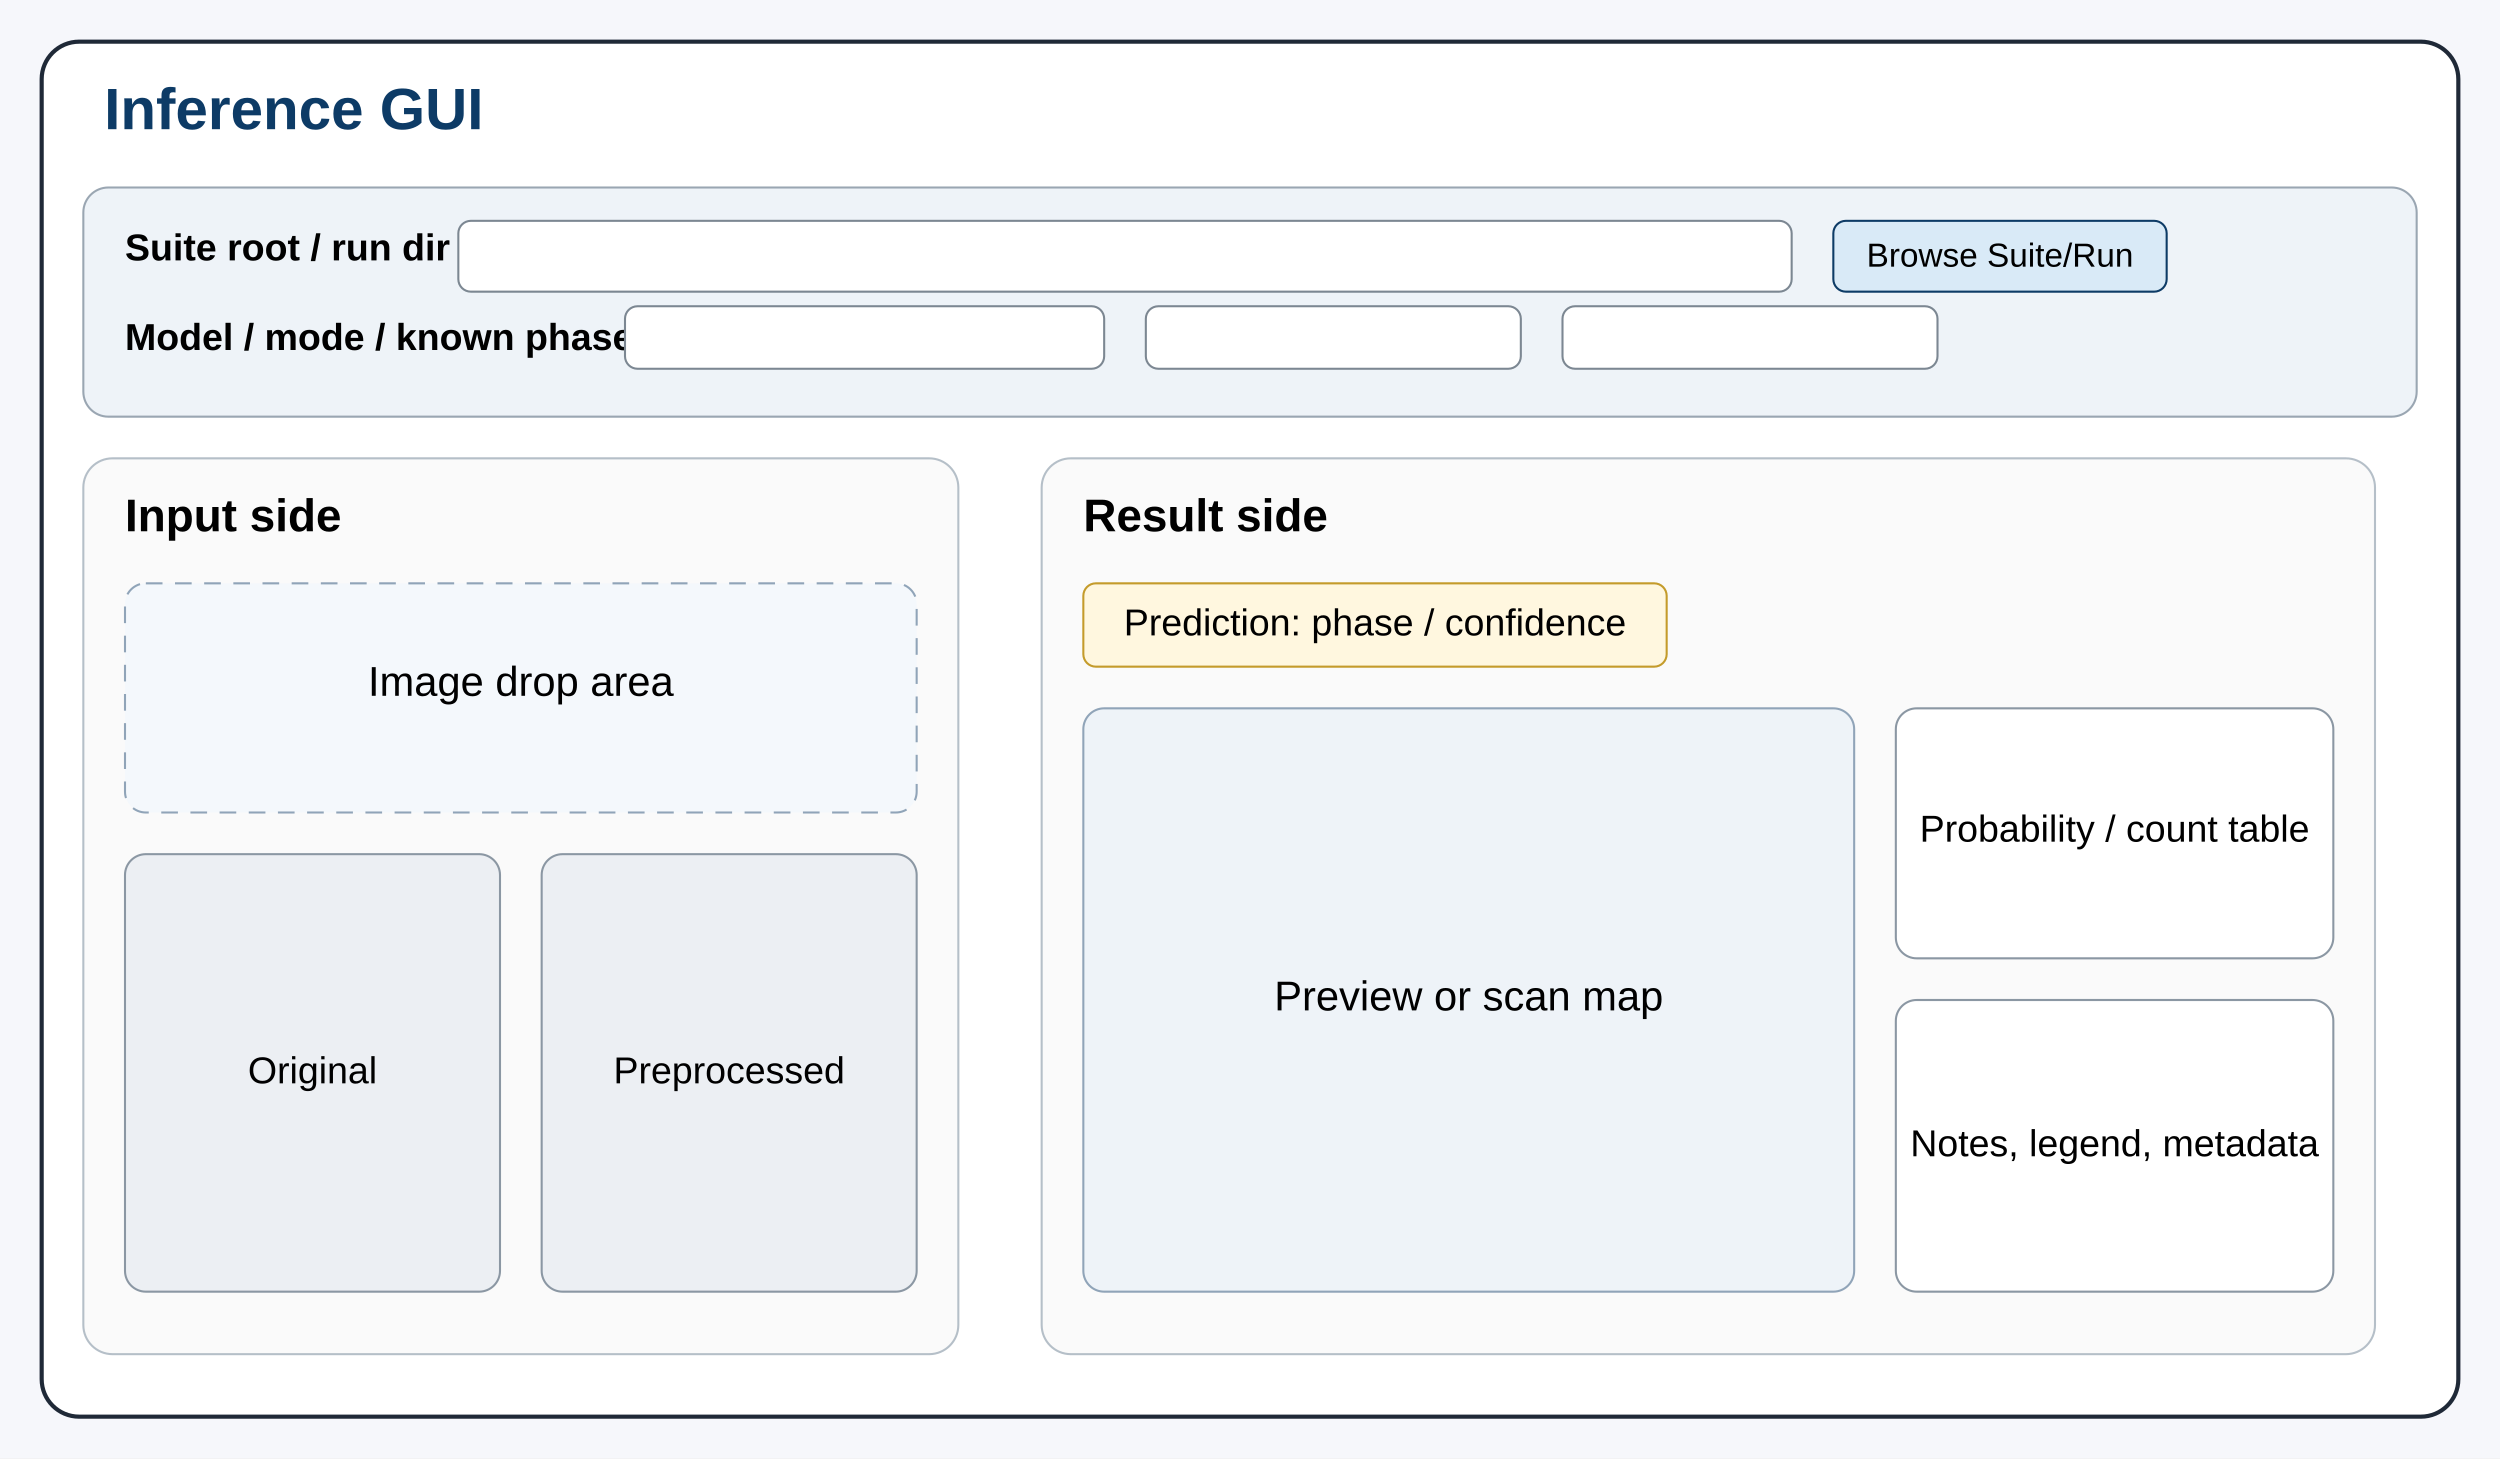
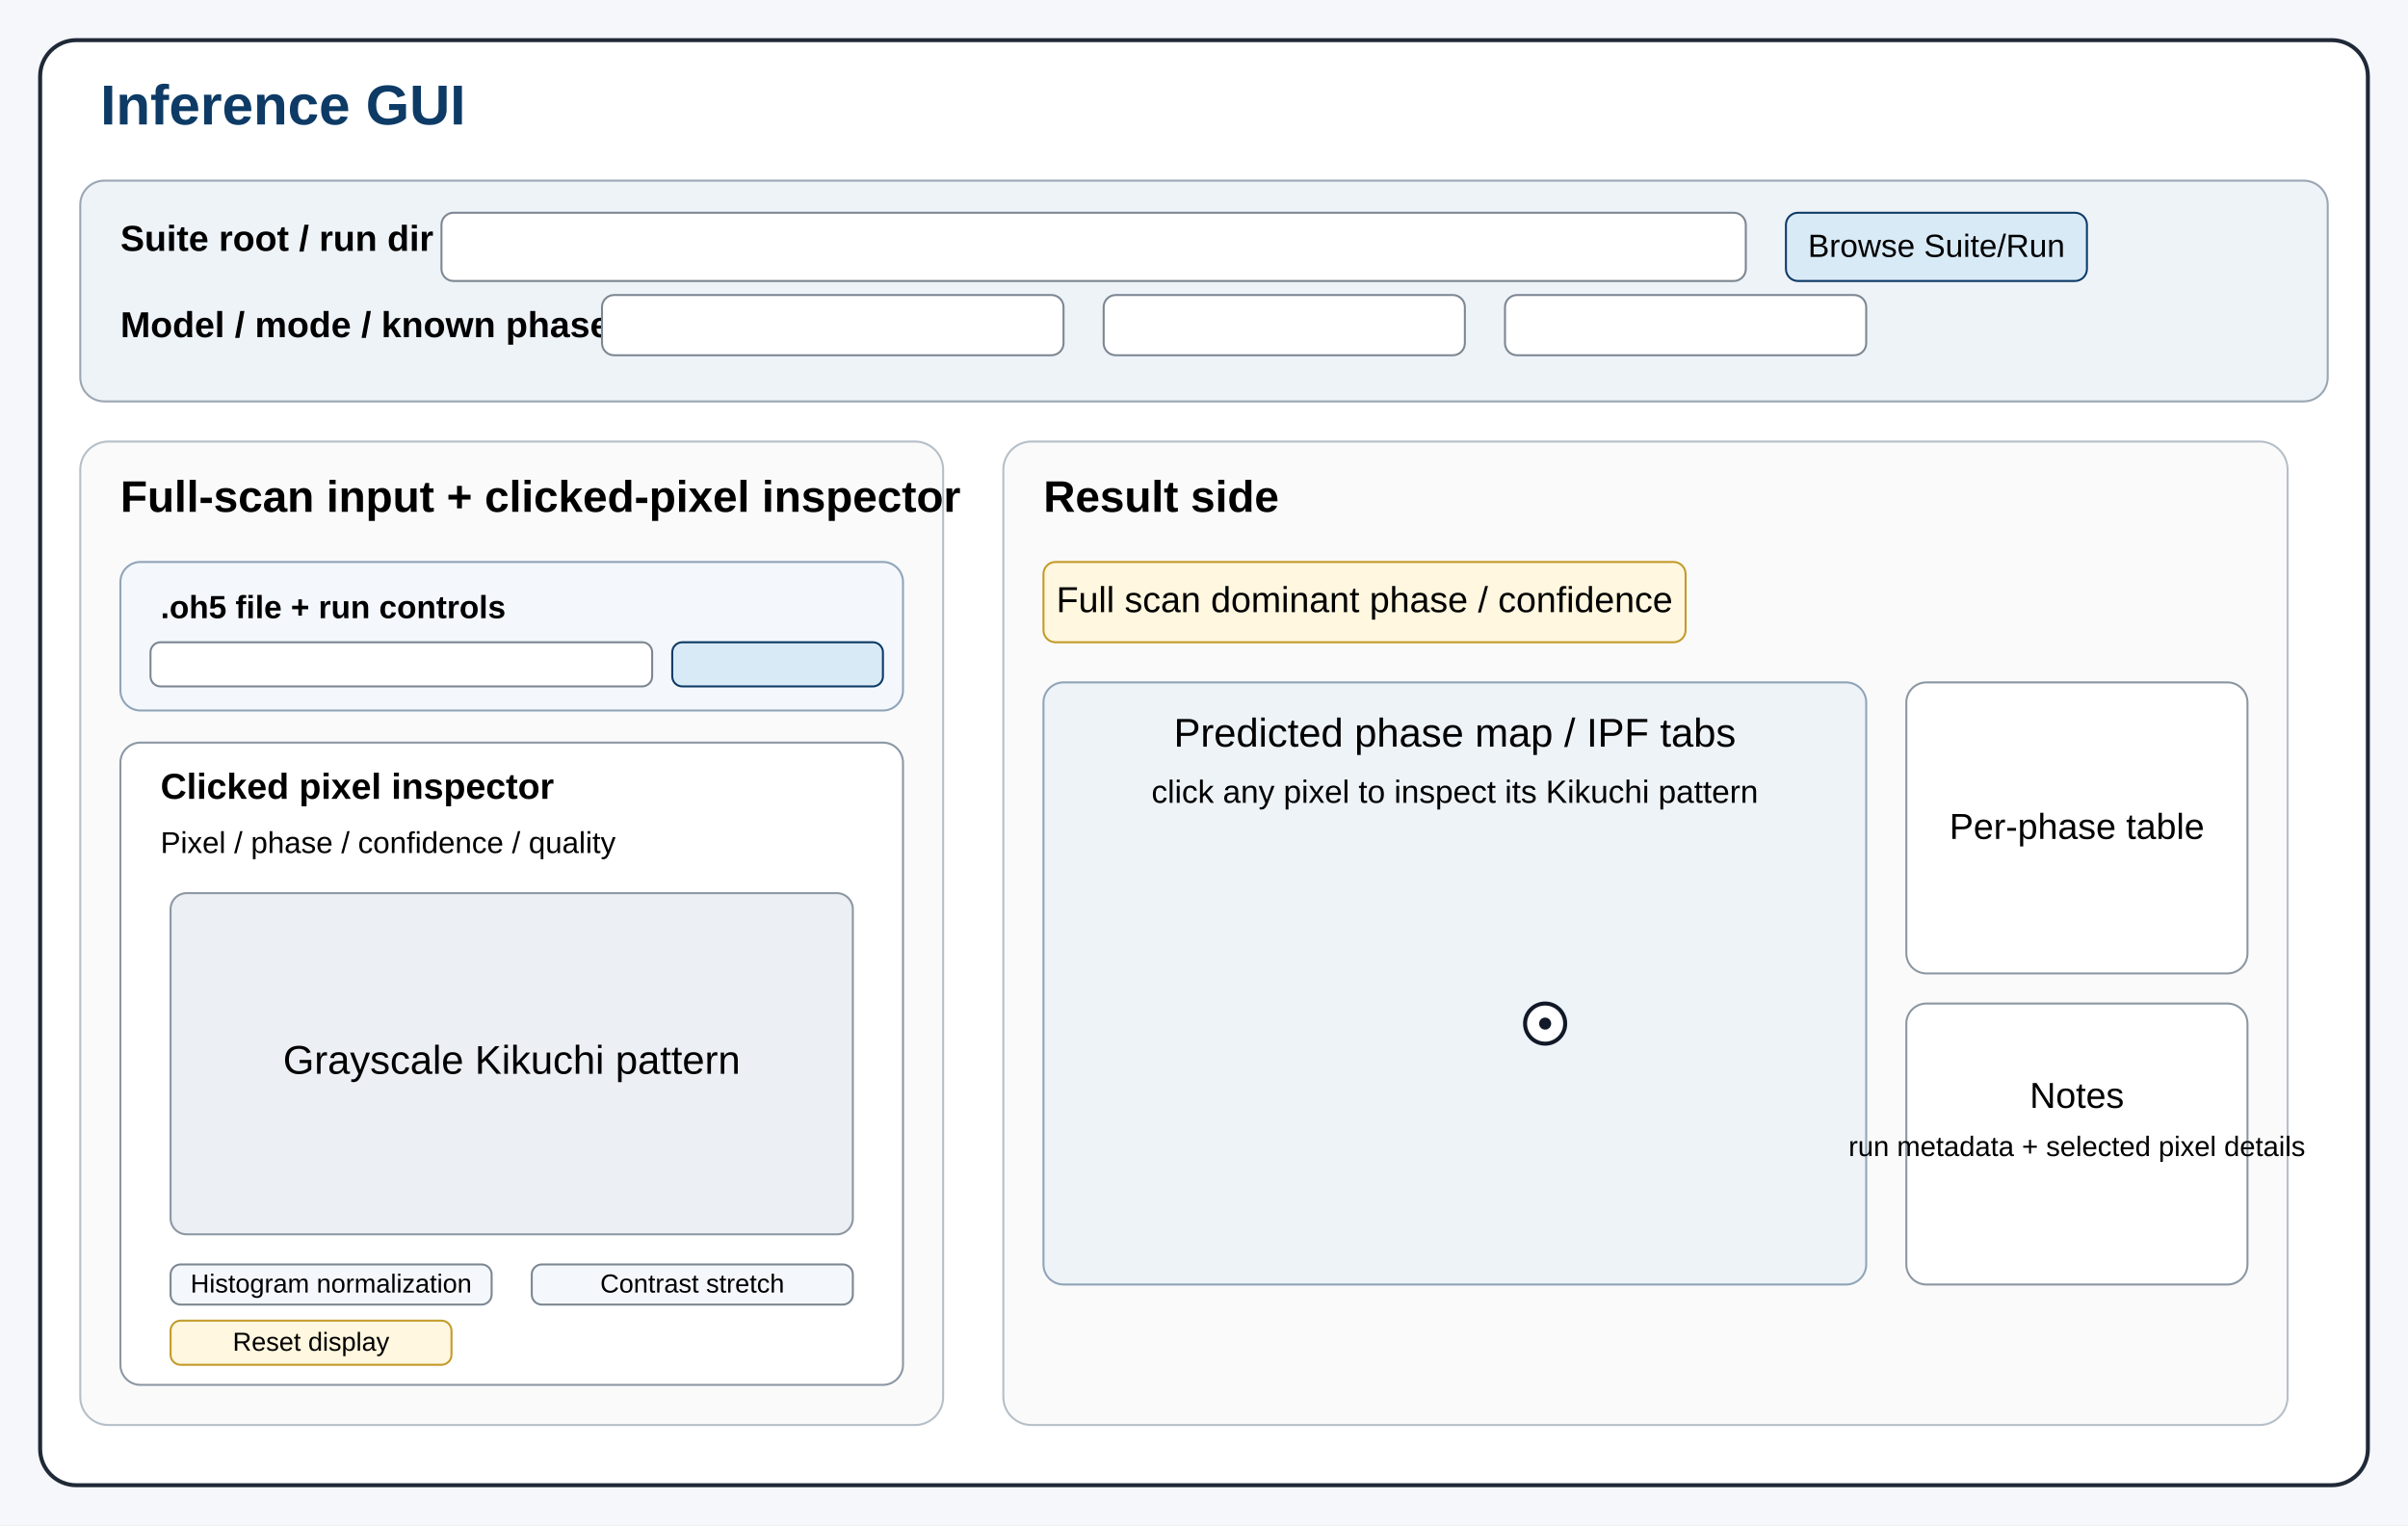
- <svg xmlns="http://www.w3.org/2000/svg" width="1200" height="700" viewBox="0 0 1200 700">
-   <rect width="1200" height="700" fill="#f6f7fb" />
-   <rect x="20" y="20" width="1160" height="660" rx="18" fill="#ffffff" stroke="#1f2937" stroke-width="2" />
+ <svg xmlns="http://www.w3.org/2000/svg" width="1200" height="760" viewBox="0 0 1200 760">
+   <rect width="1200" height="760" fill="#f6f7fb" />
+   <rect x="20" y="20" width="1160" height="720" rx="18" fill="#ffffff" stroke="#1f2937" stroke-width="2" />
  <text x="50" y="62" font-family="Arial" font-size="28" font-weight="700" fill="#0d3b66">Inference GUI</text>
  <rect x="40" y="90" width="1120" height="110" rx="12" fill="#eef3f8" stroke="#9aa6b2" />
  <text x="60" y="125" font-family="Arial" font-size="18" font-weight="700">Suite root / run dir</text>
-   <rect x="220" y="106" width="640" height="34" rx="6" fill="#fff" stroke="#7c8792" />
-   <rect x="880" y="106" width="160" height="34" rx="6" fill="#d9eaf7" stroke="#0d3b66" />
-   <text x="960" y="128" text-anchor="middle" font-family="Arial" font-size="16">Browse Suite/Run</text>
+   <rect x="220" y="106" width="650" height="34" rx="6" fill="#fff" stroke="#7c8792" />
+   <rect x="890" y="106" width="150" height="34" rx="6" fill="#d9eaf7" stroke="#0d3b66" />
+   <text x="965" y="128" text-anchor="middle" font-family="Arial" font-size="16">Browse Suite/Run</text>
  <text x="60" y="168" font-family="Arial" font-size="18" font-weight="700">Model / mode / known phase</text>
  <rect x="300" y="147" width="230" height="30" rx="6" fill="#fff" stroke="#7c8792" />
  <rect x="550" y="147" width="180" height="30" rx="6" fill="#fff" stroke="#7c8792" />
  <rect x="750" y="147" width="180" height="30" rx="6" fill="#fff" stroke="#7c8792" />
-   <rect x="40" y="220" width="420" height="430" rx="14" fill="#fafafa" stroke="#b5bfc8" />
-   <text x="60" y="255" font-family="Arial" font-size="22" font-weight="700">Input side</text>
-   <rect x="60" y="280" width="380" height="110" rx="10" fill="#f4f8fc" stroke="#90a4b8" stroke-dasharray="8 6" />
-   <text x="250" y="334" text-anchor="middle" font-family="Arial" font-size="20">Image drop area</text>
-   <rect x="60" y="410" width="180" height="210" rx="10" fill="#eceff3" stroke="#8b97a3" />
-   <rect x="260" y="410" width="180" height="210" rx="10" fill="#eceff3" stroke="#8b97a3" />
-   <text x="150" y="520" text-anchor="middle" font-family="Arial" font-size="18">Original</text>
-   <text x="350" y="520" text-anchor="middle" font-family="Arial" font-size="18">Preprocessed</text>
-   <rect x="500" y="220" width="640" height="430" rx="14" fill="#fafafa" stroke="#b5bfc8" />
+   <rect x="40" y="220" width="430" height="490" rx="14" fill="#fafafa" stroke="#b5bfc8" />
+   <text x="60" y="255" font-family="Arial" font-size="22" font-weight="700">Full-scan input + clicked-pixel inspector</text>
+   <rect x="60" y="280" width="390" height="74" rx="10" fill="#f4f8fc" stroke="#90a4b8" />
+   <text x="80" y="308" font-family="Arial" font-size="16" font-weight="700">.oh5 file + run controls</text>
+   <rect x="75" y="320" width="250" height="22" rx="5" fill="#fff" stroke="#7c8792" />
+   <rect x="335" y="320" width="105" height="22" rx="5" fill="#d9eaf7" stroke="#0d3b66" />
+   <rect x="60" y="370" width="390" height="320" rx="10" fill="#ffffff" stroke="#8b97a3" />
+   <text x="80" y="398" font-family="Arial" font-size="18" font-weight="700">Clicked pixel inspector</text>
+   <text x="80" y="425" font-family="Arial" font-size="15">Pixel / phase / confidence / quality</text>
+   <rect x="85" y="445" width="340" height="170" rx="8" fill="#eceff3" stroke="#8b97a3" />
+   <text x="255" y="535" text-anchor="middle" font-family="Arial" font-size="20">Grayscale Kikuchi pattern</text>
+   <rect x="85" y="630" width="160" height="20" rx="5" fill="#f4f8fc" stroke="#7c8792" />
+   <rect x="265" y="630" width="160" height="20" rx="5" fill="#f4f8fc" stroke="#7c8792" />
+   <text x="165" y="644" text-anchor="middle" font-family="Arial" font-size="13">Histogram normalization</text>
+   <text x="345" y="644" text-anchor="middle" font-family="Arial" font-size="13">Contrast stretch</text>
+   <rect x="85" y="658" width="140" height="22" rx="5" fill="#fff7df" stroke="#c49b2b" />
+   <text x="155" y="673" text-anchor="middle" font-family="Arial" font-size="13">Reset display</text>
+   <rect x="500" y="220" width="640" height="490" rx="14" fill="#fafafa" stroke="#b5bfc8" />
  <text x="520" y="255" font-family="Arial" font-size="22" font-weight="700">Result side</text>
-   <rect x="520" y="280" width="280" height="40" rx="6" fill="#fff7df" stroke="#c49b2b" />
-   <text x="660" y="305" text-anchor="middle" font-family="Arial" font-size="18">Prediction: phase / confidence</text>
-   <rect x="520" y="340" width="370" height="280" rx="10" fill="#eef3f8" stroke="#90a4b8" />
-   <text x="705" y="485" text-anchor="middle" font-family="Arial" font-size="20">Preview or scan map</text>
-   <rect x="910" y="340" width="210" height="120" rx="10" fill="#ffffff" stroke="#8b97a3" />
-   <rect x="910" y="480" width="210" height="140" rx="10" fill="#ffffff" stroke="#8b97a3" />
-   <text x="1015" y="404" text-anchor="middle" font-family="Arial" font-size="18">Probability / count table</text>
-   <text x="1015" y="555" text-anchor="middle" font-family="Arial" font-size="18">Notes, legend, metadata</text>
+   <rect x="520" y="280" width="320" height="40" rx="6" fill="#fff7df" stroke="#c49b2b" />
+   <text x="680" y="305" text-anchor="middle" font-family="Arial" font-size="18">Full scan dominant phase / confidence</text>
+   <rect x="520" y="340" width="410" height="300" rx="10" fill="#eef3f8" stroke="#90a4b8" />
+   <text x="725" y="372" text-anchor="middle" font-family="Arial" font-size="20">Predicted phase map / IPF tabs</text>
+   <text x="725" y="400" text-anchor="middle" font-family="Arial" font-size="16">click any pixel to inspect its Kikuchi pattern</text>
+   <circle cx="770" cy="510" r="10" fill="#ffffff" stroke="#111827" stroke-width="2" />
+   <circle cx="770" cy="510" r="3" fill="#111827" />
+   <rect x="950" y="340" width="170" height="145" rx="10" fill="#ffffff" stroke="#8b97a3" />
+   <text x="1035" y="418" text-anchor="middle" font-family="Arial" font-size="18">Per-phase table</text>
+   <rect x="950" y="500" width="170" height="140" rx="10" fill="#ffffff" stroke="#8b97a3" />
+   <text x="1035" y="552" text-anchor="middle" font-family="Arial" font-size="18">Notes</text>
+   <text x="1035" y="576" text-anchor="middle" font-family="Arial" font-size="14">run metadata + selected pixel details</text>
+   <rect x="40" y="720" width="1080" height="0" fill="none" />
</svg>
